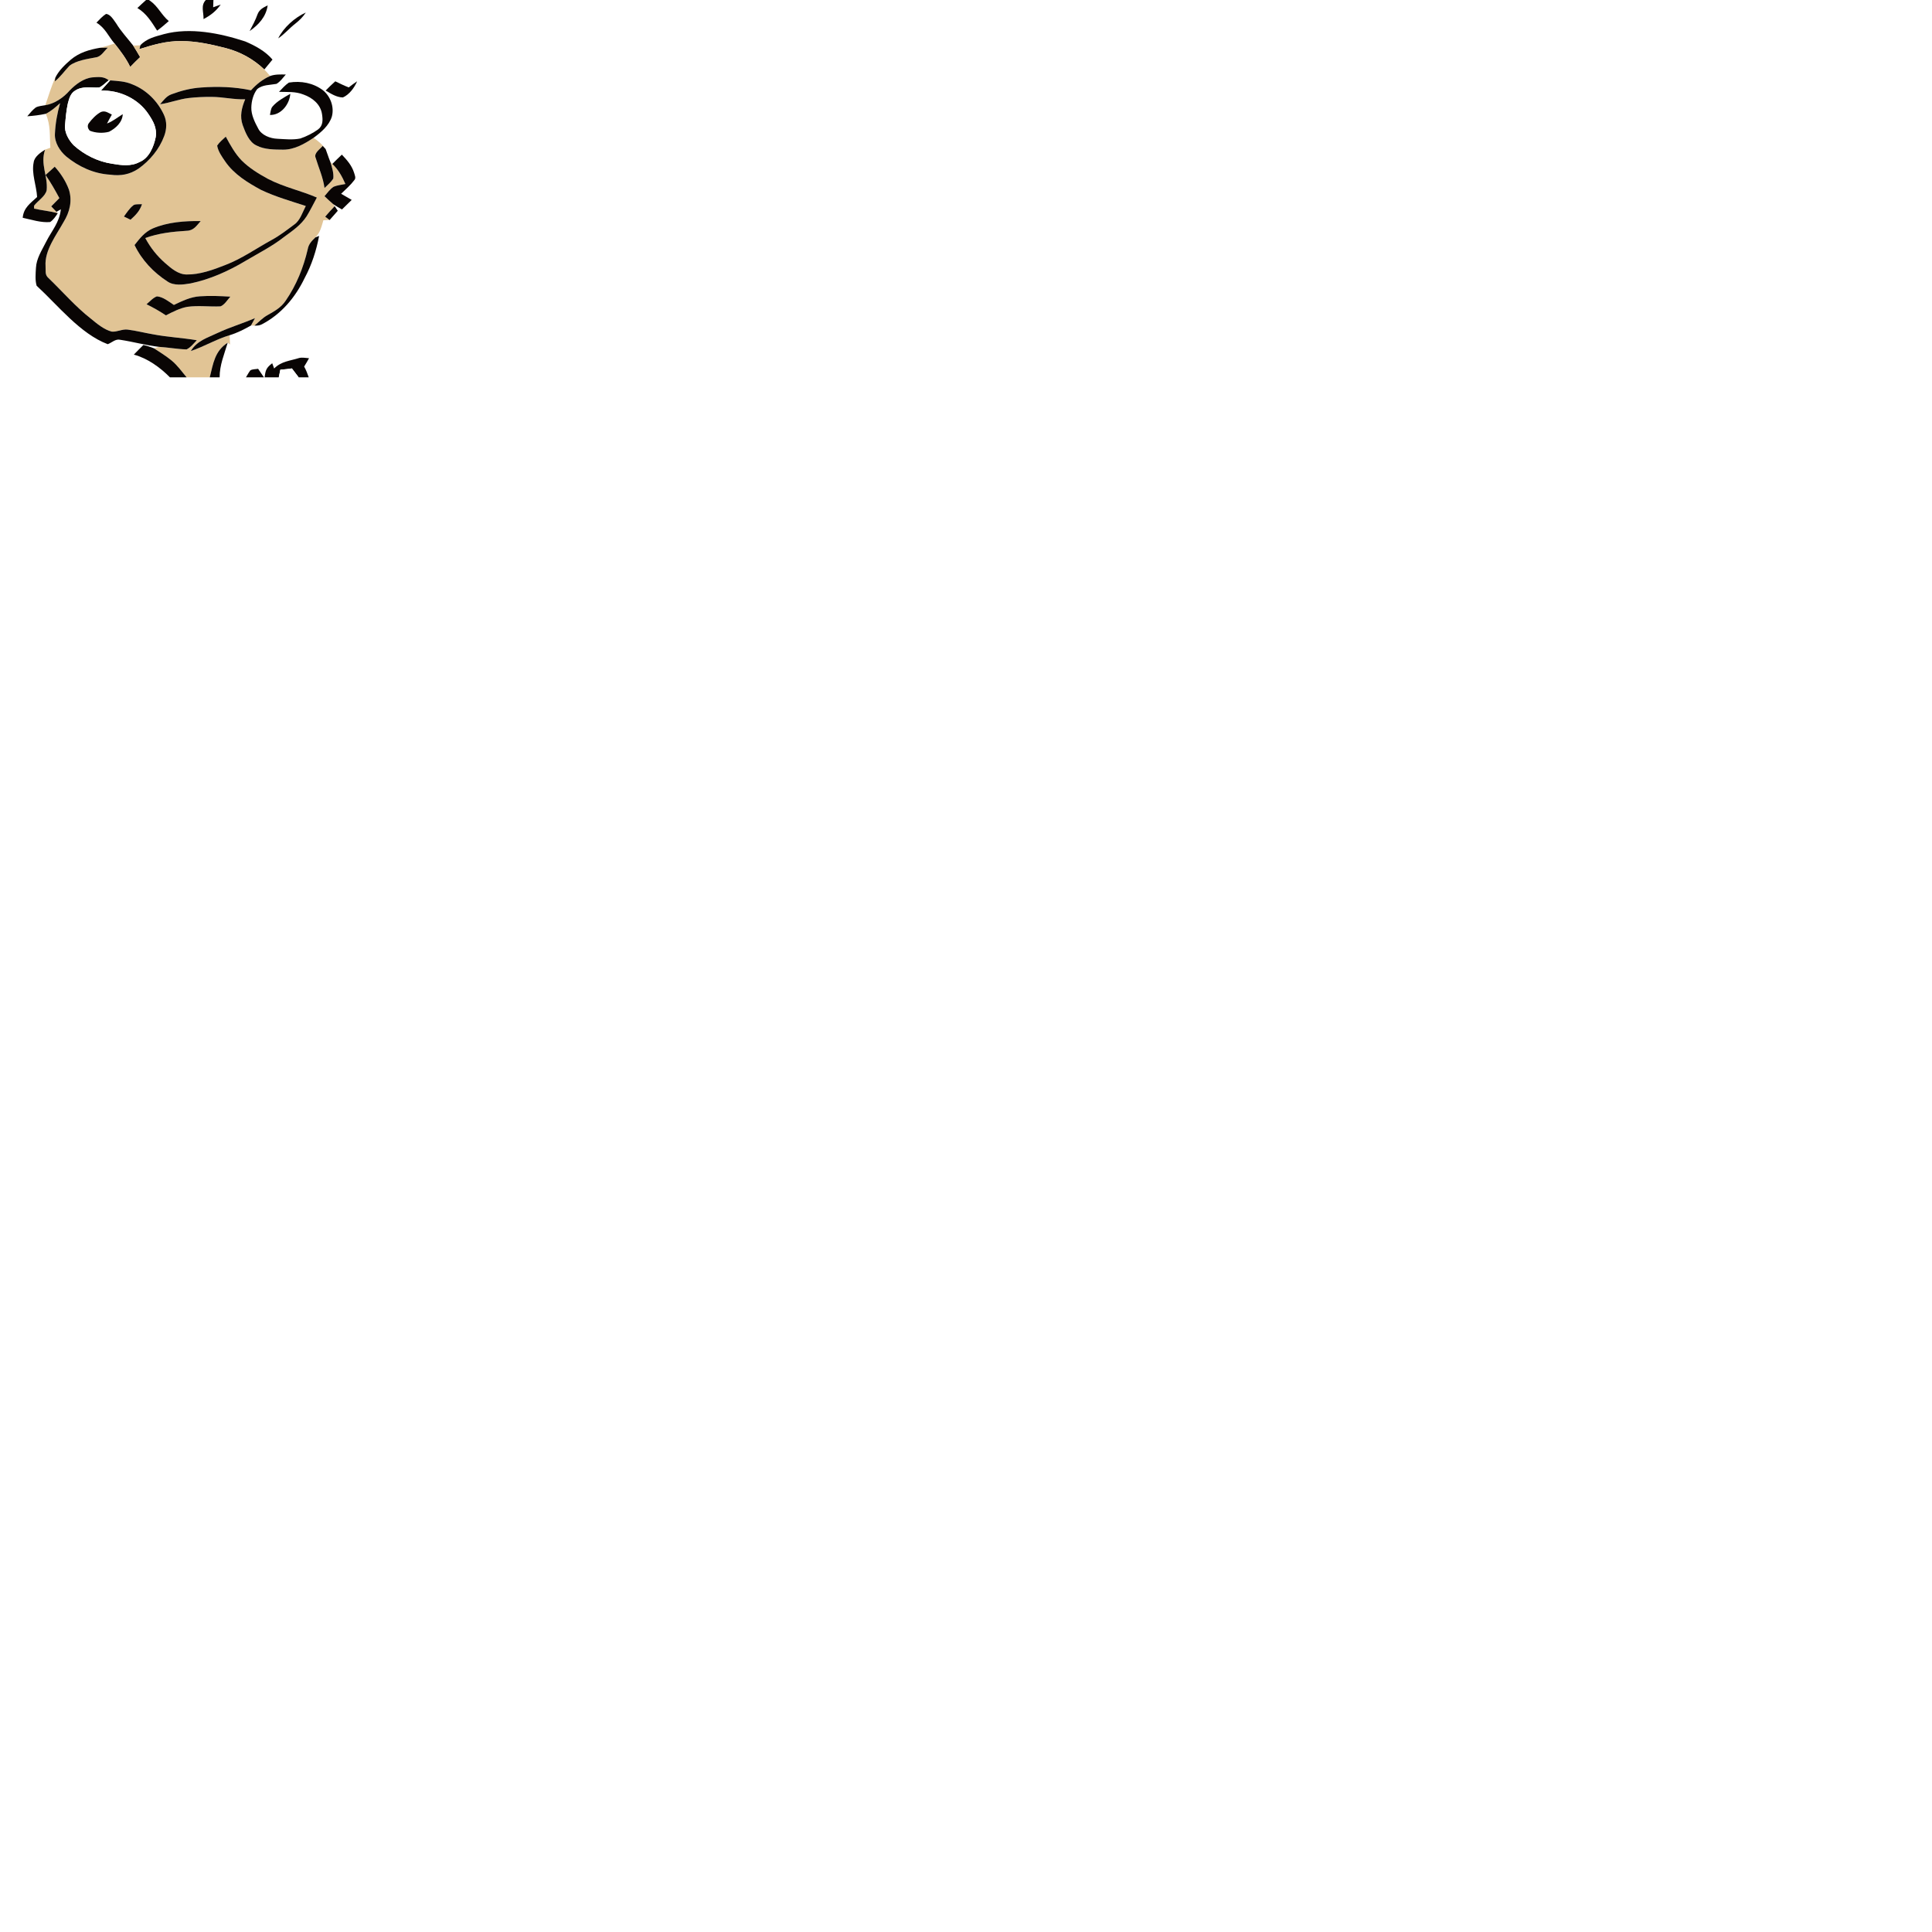
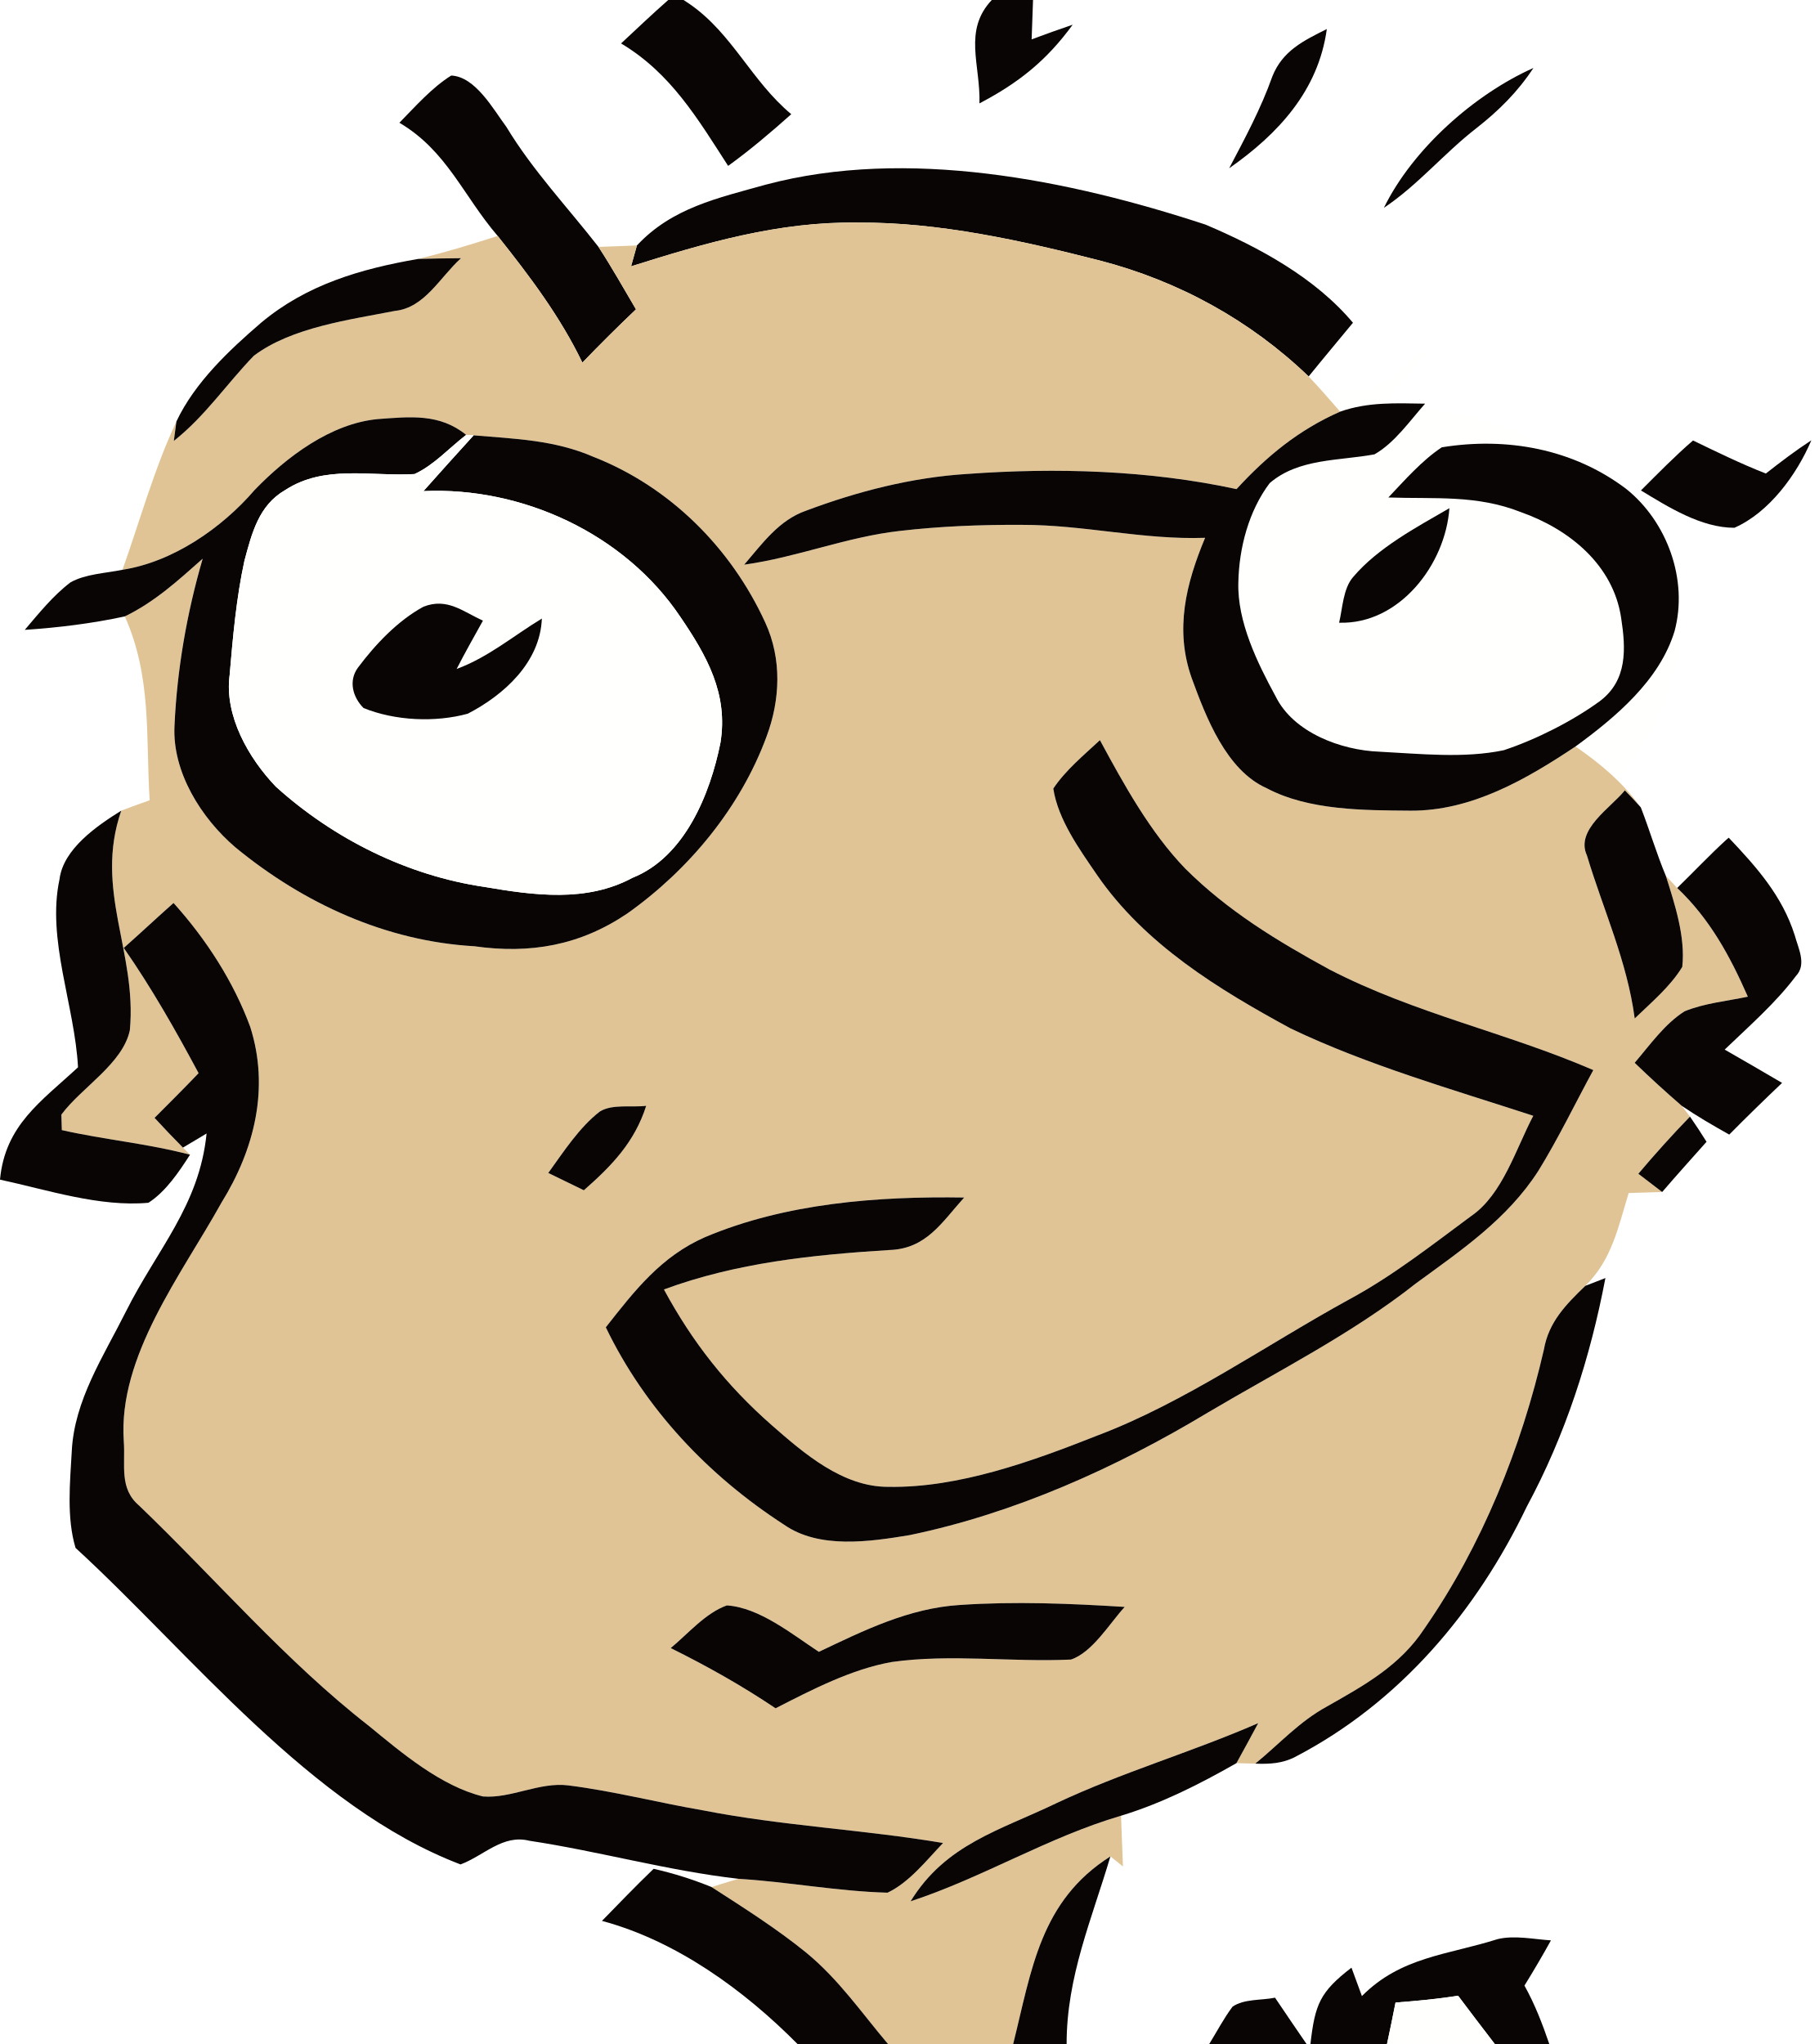
- <svg xmlns="http://www.w3.org/2000/svg" width="100%" height="100%" viewBox="0 0 1024 1024" version="1.1" xml:space="preserve" style="fill-rule:evenodd;clip-rule:evenodd;stroke-linejoin:round;stroke-miterlimit:2;">
-   <g transform="matrix(1,0,0,1,93.6134,-8.23668)">
+ <svg xmlns="http://www.w3.org/2000/svg" width="100%" height="100%" viewBox="0 0 178 200" version="1.1" xml:space="preserve" style="fill-rule:evenodd;clip-rule:evenodd;stroke-linejoin:round;stroke-miterlimit:2;">
+   <g transform="matrix(1,0,0,1,81.5824,-8.23668)">
    <path d="M57.649,42.552C58.014,42.574 58.014,42.574 58.379,42.597C56.736,44.41 55.088,46.219 53.469,48.053C63.154,47.61 73.169,52.241 78.61,60.365C81.194,64.163 83.312,67.891 82.53,72.678C81.53,77.683 79.037,83.861 73.921,85.891C69.418,88.321 64.28,87.608 59.449,86.784C51.888,85.681 44.672,82.075 39.021,76.969C36.358,74.19 33.974,70.03 34.501,66.061C34.82,62.324 35.151,58.535 35.95,54.866C36.674,52.176 37.346,49.446 39.935,47.953C43.801,45.44 48.246,46.634 52.593,46.386C54.478,45.528 56.015,43.805 57.649,42.552" style="fill:rgb(255,255,254);fill-rule:nonzero;" />
  </g>
-   <path d="M77.423,0L78.922,0C79.25,0.218 79.25,0.218 79.577,0.436C83.726,3.339 85.561,7.916 89.46,11.174C87.47,12.946 85.446,14.67 83.283,16.231C80.305,11.619 77.679,7.155 72.805,4.25C74.334,2.826 75.855,1.379 77.423,0" style="fill:rgb(9,5,4);fill-rule:nonzero;" />
-   <path d="M109.082,0L113.12,0C113.078,1.284 113.032,2.569 112.982,3.853C114.314,3.355 115.651,2.873 116.998,2.418C114.435,5.936 111.713,8.102 107.878,10.115C107.987,6.335 106.257,3.003 109.082,0" style="fill:rgb(9,5,4);fill-rule:nonzero;" />
-   <path d="M141.868,2.842C141.045,8.864 137.107,13.109 132.312,16.465C133.864,13.515 135.417,10.635 136.537,7.482C137.538,4.964 139.593,3.98 141.868,2.842" style="fill:rgb(9,5,4);fill-rule:nonzero;" />
-   <path d="M56.186,7.392C58.557,7.495 60.313,10.711 61.585,12.42C64.167,16.687 67.549,20.25 70.597,24.159C71.895,26.145 73.06,28.225 74.267,30.268C72.478,31.969 70.732,33.703 69.02,35.482C66.834,30.944 63.852,27.011 60.735,23.089C57.322,19.102 55.777,14.774 51.114,12.01C52.683,10.414 54.281,8.583 56.186,7.392" style="fill:rgb(9,5,4);fill-rule:nonzero;" />
-   <path d="M162.087,6.65C160.558,8.976 158.699,10.824 156.518,12.532C153.326,15.006 150.808,18.092 147.453,20.335C150.256,14.605 156.286,9.236 162.087,6.65" style="fill:rgb(9,5,4);fill-rule:nonzero;" />
-   <path d="M129.993,21.975C135.228,24.196 140.718,27.161 144.425,31.58C142.982,33.334 141.518,35.07 140.089,36.836C134.359,31.331 127.362,27.495 119.677,25.498C112.051,23.546 103.891,21.73 95.999,21.779C88.223,21.665 81.107,23.756 73.785,26.059C74.07,25.039 74.07,25.039 74.356,24.019C77.795,20.33 82.266,19.386 86.94,18.075C100.767,14.385 116.65,17.59 129.993,21.975" style="fill:rgb(9,5,4);fill-rule:nonzero;" />
-   <path d="M95.999,21.779C103.891,21.73 112.051,23.546 119.677,25.498C127.362,27.495 134.359,31.331 140.089,36.836C141.149,37.948 142.161,39.12 143.172,40.278C139.128,42.057 135.999,44.629 133.033,47.858C124.452,46.005 115.393,45.741 106.659,46.376C101.287,46.709 95.954,48.077 90.927,49.963C88.257,50.882 86.625,53.197 84.855,55.252C90.048,54.53 94.85,52.541 100.061,51.952C104.034,51.49 108.047,51.333 112.044,51.356C118.095,51.345 123.886,52.838 129.958,52.623C128.087,57.107 126.958,61.602 128.653,66.368C130.045,70.173 132.034,75.382 135.997,77.13C140.103,79.308 145.518,79.284 150.059,79.322C156.032,79.36 161.384,76.254 166.203,73.042C168.637,74.715 170.866,76.589 172.595,79.003C172.09,78.434 171.569,77.878 171.032,77.335C169.66,79.043 166.163,81.183 167.319,83.695C168.931,89.057 171.248,94.018 171.998,99.654C173.598,98.103 175.494,96.524 176.652,94.605C176.972,91.676 175.923,88.473 175.045,85.706C175.6,86.295 175.6,86.295 176.155,86.884C179.354,89.923 181.313,93.532 183.068,97.523C181.029,97.954 178.821,98.158 176.884,98.951C174.949,100.16 173.461,102.279 171.993,103.993C173.495,105.441 175.028,106.844 176.606,108.207C177.006,108.732 177.006,108.732 177.406,109.256C175.655,111.061 173.975,112.929 172.353,114.85C173.128,115.447 173.905,116.042 174.684,116.634C173.592,116.672 172.499,116.7 171.407,116.734C170.365,120.111 169.784,123.236 167.166,125.815C165.279,127.632 163.583,129.346 163.113,132.041C160.899,141.666 157.067,151.205 151.427,159.341C149.044,162.975 145.567,164.886 141.897,166.967C139.162,168.455 137.248,170.625 134.869,172.567C133.947,172.543 133.947,172.543 133.025,172.519C133.738,171.216 134.459,169.916 135.155,168.603C128.652,171.443 121.842,173.406 115.424,176.428C109.869,179.107 104.581,180.43 101.137,186.038C108.22,183.711 114.543,179.783 121.73,177.663C121.796,179.318 121.856,180.973 121.919,182.628C121.507,182.303 121.096,181.977 120.69,181.645C113.818,186.002 112.994,192.717 111.176,200L98.926,200C96.294,196.885 94.116,193.691 90.932,191.067C88.018,188.701 84.813,186.675 81.661,184.644C82.54,184.364 83.422,184.095 84.307,183.837C89.172,184.139 94.018,185.064 98.883,185.194C101.018,184.184 102.7,182.015 104.316,180.332C96.491,179.015 88.597,178.66 80.792,177.132C76.408,176.379 72.063,175.251 67.651,174.697C64.819,174.338 62.031,176.004 59.291,175.778C55.186,174.772 51.35,171.522 48.137,168.883C39.99,162.54 33.136,154.507 25.657,147.329C23.656,145.64 24.321,143.364 24.144,141.014C23.565,132.702 29.817,124.679 33.698,117.686C36.931,112.463 38.434,106.472 36.514,100.468C34.87,96.009 32.186,91.878 29.012,88.354C27.375,89.804 25.781,91.303 24.142,92.752C26.875,96.676 29.208,100.797 31.464,105.007C30.051,106.487 28.599,107.93 27.155,109.38C28.063,110.368 28.989,111.337 29.934,112.29C30.279,112.638 30.279,112.638 30.625,112.986C26.493,111.892 22.235,111.519 18.081,110.577C18.058,109.82 18.058,109.82 18.036,109.064C19.978,106.425 24.059,104.079 24.739,100.794C25.451,93.138 21.217,87.075 23.897,79.32C24.819,78.971 25.745,78.633 26.675,78.306C26.286,72.019 26.896,66.258 24.246,60.313C27.164,58.903 29.465,56.794 31.864,54.667C30.316,59.993 29.358,65.466 29.107,71.009C28.874,75.541 31.729,80.062 35.072,82.915C41.734,88.39 49.762,92.091 58.452,92.588C63.93,93.363 68.792,92.504 73.403,89.391C79.425,85.128 84.475,79.036 87.039,72.078C88.392,68.466 88.551,64.483 86.923,60.93C83.592,53.645 77.613,47.646 70.114,44.705C66.289,43.045 62.463,42.944 58.379,42.597C58.014,42.574 58.014,42.574 57.649,42.552C55.04,40.436 52.158,40.775 49.018,41.005C44.41,41.429 40.081,44.705 36.958,47.933C33.737,51.68 28.953,54.981 24.016,55.751C25.728,50.941 27.128,45.841 29.294,41.239C29.168,42.19 29.168,42.19 29.042,43.141C32.098,40.73 34.203,37.569 36.868,34.812C40.557,32.024 46.271,31.287 50.68,30.42C53.591,30.121 55.063,27.146 57.142,25.264C55.741,25.274 54.34,25.298 52.94,25.337C55.587,24.705 58.145,23.912 60.735,23.089C63.852,27.011 66.834,30.944 69.02,35.482C70.732,33.703 72.478,31.969 74.267,30.268C73.06,28.225 71.895,26.145 70.597,24.159C71.85,24.108 73.103,24.061 74.356,24.019C74.07,25.039 74.07,25.039 73.785,26.059C81.107,23.756 88.223,21.665 95.999,21.779M162.07,109.178C160.378,112.388 159.065,116.889 155.997,118.984C152.164,121.819 148.296,124.856 144.104,127.119C136.017,131.544 128.003,137.215 119.437,140.454C113.102,142.963 105.833,145.61 98.954,145.483C94.508,145.505 90.71,142.219 87.544,139.446C83.124,135.562 79.798,131.343 77,126.17C84.124,123.547 91.493,122.79 99.012,122.313C102.675,122.216 104.184,119.606 106.38,117.174C97.911,117.042 88.918,117.718 81.029,121.05C76.717,122.94 74.135,126.283 71.313,129.875C75.163,137.865 81.359,144.403 88.769,149.196C92.209,151.589 97.138,150.852 101.028,150.21C111.309,148.083 121.251,143.617 130.219,138.22C137.054,134.172 144.34,130.511 150.577,125.585C155.023,122.333 159.52,119.3 162.562,114.572C164.528,111.389 166.157,107.991 167.946,104.705C159.396,101.009 150.566,99.217 142.139,94.87C136.996,92.061 132.191,89.152 128.009,84.984C124.579,81.431 121.998,76.738 119.665,72.422C118.101,73.881 116.288,75.373 115.103,77.161C115.567,80.204 117.677,83.119 119.385,85.616C124.051,92.395 131.239,96.787 138.336,100.637C145.843,104.225 154.171,106.597 162.07,109.178M65.683,114.771C66.84,115.341 68,115.906 69.163,116.465C71.903,114.057 74.126,111.766 75.265,108.201C73.864,108.378 71.957,107.999 70.731,108.758C68.713,110.313 67.167,112.72 65.683,114.771M77.666,161.26C81.226,163.026 84.626,164.932 87.925,167.152C91.455,165.345 95.362,163.319 99.292,162.623C105.043,161.81 111.091,162.659 116.831,162.383C118.934,161.681 120.609,158.848 122.089,157.233C116.746,156.899 111.329,156.677 105.983,157.041C100.992,157.345 96.596,159.521 92.161,161.629C89.545,159.91 86.347,157.29 83.156,157.085C81.069,157.83 79.353,159.863 77.666,161.26" style="fill:rgb(225,196,149);fill-rule:nonzero;" />
-   <path d="M52.94,25.337C54.34,25.298 55.741,25.274 57.142,25.264C55.063,27.146 53.591,30.121 50.68,30.42C46.271,31.287 40.557,32.024 36.868,34.812C34.203,37.569 32.098,40.73 29.042,43.141C29.168,42.19 29.168,42.19 29.294,41.239C31.078,37.449 34.436,34.281 37.576,31.584C42.028,27.848 47.318,26.312 52.94,25.337" style="fill:rgb(9,5,4);fill-rule:nonzero;" />
-   <path d="M151.486,39.497C149.992,41.173 148.503,43.341 146.533,44.456C143.079,45.101 139.107,44.832 136.277,47.272C134.224,49.989 133.272,53.633 133.21,57.003C133.099,60.832 135.065,64.847 136.861,68.144C138.603,71.691 143.277,73.413 147.005,73.551C150.974,73.753 155.268,74.228 159.183,73.407C162.31,72.375 165.922,70.554 168.584,68.606C171.295,66.569 171.135,63.487 170.67,60.461C169.895,55.259 165.582,51.777 160.866,50.112C156.522,48.395 152.435,48.837 147.888,48.677C149.501,46.983 151.165,45.064 153.117,43.769C159.471,42.736 165.982,43.914 171.168,47.842C175.189,51.065 177.246,56.758 175.894,61.766C174.426,66.577 170.124,70.179 166.203,73.042C161.384,76.254 156.032,79.36 150.059,79.322C145.518,79.284 140.103,79.308 135.997,77.13C132.034,75.382 130.045,70.173 128.653,66.368C126.958,61.602 128.087,57.107 129.958,52.623C123.886,52.838 118.095,51.345 112.044,51.356C108.047,51.333 104.034,51.49 100.061,51.952C94.85,52.541 90.048,54.53 84.855,55.252C86.625,53.197 88.257,50.882 90.927,49.963C95.954,48.077 101.287,46.709 106.659,46.376C115.393,45.741 124.452,46.005 133.033,47.858C135.999,44.629 139.128,42.057 143.172,40.278C145.907,39.313 148.636,39.456 151.486,39.497" style="fill:rgb(9,5,4);fill-rule:nonzero;" />
-   <path d="M49.018,41.005C52.158,40.775 55.04,40.436 57.649,42.552C56.015,43.805 54.478,45.528 52.593,46.386C48.246,46.634 43.801,45.44 39.935,47.953C37.346,49.446 36.674,52.176 35.95,54.866C35.151,58.535 34.82,62.324 34.501,66.061C33.974,70.03 36.358,74.19 39.021,76.969C44.672,82.075 51.888,85.681 59.449,86.784C64.28,87.608 69.418,88.321 73.921,85.891C79.037,83.861 81.53,77.683 82.53,72.678C83.312,67.891 81.194,64.163 78.61,60.365C73.169,52.241 63.154,47.61 53.469,48.053C55.088,46.219 56.736,44.41 58.379,42.597C62.463,42.944 66.289,43.045 70.114,44.705C77.613,47.646 83.592,53.645 86.923,60.93C88.551,64.483 88.392,68.466 87.039,72.078C84.475,79.036 79.425,85.128 73.403,89.391C68.792,92.504 63.93,93.363 58.452,92.588C49.762,92.091 41.734,88.39 35.072,82.915C31.729,80.062 28.874,75.541 29.107,71.009C29.358,65.466 30.316,59.993 31.864,54.667C29.465,56.794 27.164,58.903 24.246,60.313C21.019,61.011 17.748,61.41 14.455,61.631C15.826,60.023 17.238,58.263 18.93,56.982C20.415,56.151 22.365,56.094 24.016,55.751C28.953,54.981 33.737,51.68 36.958,47.933C40.081,44.705 44.41,41.429 49.018,41.005" style="fill:rgb(9,5,4);fill-rule:nonzero;" />
-   <path d="M57.649,42.552C58.014,42.574 58.014,42.574 58.379,42.597C56.736,44.41 55.088,46.219 53.469,48.053C63.154,47.61 73.169,52.241 78.61,60.365C81.194,64.163 83.312,67.891 82.53,72.678C81.53,77.683 79.037,83.861 73.921,85.891C69.418,88.321 64.28,87.608 59.449,86.784C51.888,85.681 44.672,82.075 39.021,76.969C36.358,74.19 33.974,70.03 34.501,66.061C34.82,62.324 35.151,58.535 35.95,54.866C36.674,52.176 37.346,49.446 39.935,47.953C43.801,45.44 48.246,46.634 52.593,46.386C54.478,45.528 56.015,43.805 57.649,42.552M65.055,60.524C62.244,62.231 59.838,64.298 56.715,65.458C57.533,63.861 58.415,62.3 59.288,60.732C57.291,59.811 55.79,58.47 53.48,59.359C50.958,60.723 48.755,63.06 47.048,65.341C46.121,66.62 46.541,68.21 47.606,69.279C50.686,70.528 54.612,70.709 57.804,69.834C61.353,68.001 64.888,64.804 65.055,60.524" style="fill:rgb(255,255,254);fill-rule:nonzero;" />
-   <path d="M177.703,43.1C180.056,44.235 182.393,45.382 184.83,46.333C186.279,45.197 187.74,44.085 189.284,43.081C187.86,46.434 185.152,50.154 181.751,51.642C178.507,51.647 175.291,49.615 172.607,47.989C174.265,46.333 175.929,44.631 177.703,43.1" style="fill:rgb(9,5,4);fill-rule:nonzero;" />
-   <path d="M153.863,49.724C153.482,55.231 148.964,61.118 143.071,60.931C143.41,59.52 143.46,57.587 144.444,56.46C146.871,53.592 150.636,51.597 153.863,49.724" style="fill:rgb(9,5,4);fill-rule:nonzero;" />
-   <path d="M53.48,59.359C55.79,58.47 57.291,59.811 59.288,60.732C58.415,62.3 57.533,63.861 56.715,65.458C59.838,64.298 62.244,62.231 65.055,60.524C64.888,64.804 61.353,68.001 57.804,69.834C54.612,70.709 50.686,70.528 47.606,69.279C46.541,68.21 46.121,66.62 47.048,65.341C48.755,63.06 50.958,60.723 53.48,59.359" style="fill:rgb(9,5,4);fill-rule:nonzero;" />
-   <path d="M119.665,72.422C121.998,76.738 124.579,81.431 128.009,84.984C132.191,89.152 136.996,92.061 142.139,94.87C150.566,99.217 159.396,101.009 167.946,104.705C166.157,107.991 164.528,111.389 162.562,114.572C159.52,119.3 155.023,122.333 150.577,125.585C144.34,130.511 137.054,134.172 130.219,138.22C121.251,143.617 111.309,148.083 101.028,150.21C97.138,150.852 92.209,151.589 88.769,149.196C81.359,144.403 75.163,137.865 71.313,129.875C74.135,126.283 76.717,122.94 81.029,121.05C88.918,117.718 97.911,117.042 106.38,117.174C104.184,119.606 102.675,122.216 99.012,122.313C91.493,122.79 84.124,123.547 77,126.17C79.798,131.343 83.124,135.562 87.544,139.446C90.71,142.219 94.508,145.505 98.954,145.483C105.833,145.61 113.102,142.963 119.437,140.454C128.003,137.215 136.017,131.544 144.104,127.119C148.296,124.856 152.164,121.819 155.997,118.984C159.065,116.889 160.378,112.388 162.07,109.178C154.171,106.597 145.843,104.225 138.336,100.637C131.239,96.787 124.051,92.395 119.385,85.616C117.677,83.119 115.567,80.204 115.103,77.161C116.288,75.373 118.101,73.881 119.665,72.422" style="fill:rgb(9,5,4);fill-rule:nonzero;" />
-   <path d="M171.032,77.335C171.569,77.878 172.09,78.434 172.595,79.003C173.457,81.221 174.126,83.508 175.045,85.706C175.923,88.473 176.972,91.676 176.652,94.605C175.494,96.524 173.598,98.103 171.998,99.654C171.248,94.018 168.931,89.057 167.319,83.695C166.163,81.183 169.66,79.043 171.032,77.335" style="fill:rgb(9,5,4);fill-rule:nonzero;" />
-   <path d="M23.897,79.32C21.217,87.075 25.451,93.138 24.739,100.794C24.059,104.079 19.978,106.425 18.036,109.064C18.058,109.82 18.058,109.82 18.081,110.577C22.235,111.519 26.493,111.892 30.625,112.986C29.544,114.664 28.26,116.59 26.556,117.688C21.77,118.118 16.685,116.428 12.031,115.424C12.53,110.081 16.061,107.778 19.665,104.431C19.348,98.393 16.587,91.93 17.854,86.039C18.219,83.062 21.521,80.8 23.897,79.32" style="fill:rgb(9,5,4);fill-rule:nonzero;" />
-   <path d="M180.953,82.174C181.075,82.071 181.075,82.071 181.196,81.967C183.917,84.835 186.426,87.647 187.652,91.5C187.991,92.771 188.857,94.368 187.769,95.504C185.782,98.151 183.182,100.411 180.8,102.7C182.676,103.78 184.554,104.858 186.418,105.959C184.669,107.62 182.942,109.302 181.246,111.017C179.668,110.131 178.105,109.223 176.606,108.207C175.028,106.844 173.495,105.441 171.993,103.993C173.461,102.279 174.949,100.16 176.884,98.951C178.821,98.158 181.029,97.954 183.068,97.523C181.313,93.532 179.354,89.923 176.155,86.884C177.76,85.323 179.302,83.686 180.953,82.174" style="fill:rgb(9,5,4);fill-rule:nonzero;" />
-   <path d="M29.012,88.354C32.186,91.878 34.87,96.009 36.514,100.468C38.434,106.472 36.931,112.463 33.698,117.686C29.817,124.679 23.565,132.702 24.144,141.014C24.321,143.364 23.656,145.64 25.657,147.329C33.136,154.507 39.99,162.54 48.137,168.883C51.35,171.522 55.186,174.772 59.291,175.778C62.031,176.004 64.819,174.338 67.651,174.697C72.063,175.251 76.408,176.379 80.792,177.132C88.597,178.66 96.491,179.015 104.316,180.332C102.7,182.015 101.018,184.184 98.883,185.194C94.018,185.064 89.172,184.139 84.307,183.837C77.42,183.056 70.677,181.145 63.834,180.113C61.226,179.456 59.399,181.568 57.098,182.43C42.438,176.849 30.727,161.83 19.423,151.457C18.534,148.492 18.884,145.043 19.055,141.985C19.3,137.01 22.165,132.705 24.347,128.342C27.392,122.259 31.545,117.951 32.246,110.91C31.474,111.367 30.703,111.826 29.934,112.29C28.989,111.337 28.063,110.368 27.155,109.38C28.599,107.93 30.051,106.487 31.464,105.007C29.208,100.797 26.875,96.676 24.142,92.752C25.781,91.303 27.375,89.804 29.012,88.354" style="fill:rgb(9,5,4);fill-rule:nonzero;" />
-   <path d="M75.265,108.201C74.126,111.766 71.903,114.057 69.163,116.465C68,115.906 66.84,115.341 65.683,114.771C67.167,112.72 68.713,110.313 70.731,108.758C71.957,107.999 73.864,108.378 75.265,108.201" style="fill:rgb(9,5,4);fill-rule:nonzero;" />
-   <path d="M177.406,109.256C177.965,110.064 178.506,110.885 179.026,111.72C177.571,113.351 176.111,114.978 174.684,116.634C173.905,116.042 173.128,115.447 172.353,114.85C173.975,112.929 175.655,111.061 177.406,109.256" style="fill:rgb(9,5,4);fill-rule:nonzero;" />
-   <path d="M167.166,125.815C168.148,125.434 168.148,125.434 169.13,125.053C167.648,132.852 165.214,140.417 161.438,147.417C156.506,157.683 149.018,166.562 138.824,171.881C137.557,172.557 136.272,172.622 134.869,172.567C137.248,170.625 139.162,168.455 141.897,166.967C145.567,164.886 149.044,162.975 151.427,159.341C157.067,151.205 160.899,141.666 163.113,132.041C163.583,129.346 165.279,127.632 167.166,125.815" style="fill:rgb(9,5,4);fill-rule:nonzero;" />
-   <path d="M83.156,157.085C86.347,157.29 89.545,159.91 92.161,161.629C96.596,159.521 100.992,157.345 105.983,157.041C111.329,156.677 116.746,156.899 122.089,157.233C120.609,158.848 118.934,161.681 116.831,162.383C111.091,162.659 105.043,161.81 99.292,162.623C95.362,163.319 91.455,165.345 87.925,167.152C84.626,164.932 81.226,163.026 77.666,161.26C79.353,159.863 81.069,157.83 83.156,157.085" style="fill:rgb(9,5,4);fill-rule:nonzero;" />
-   <path d="M135.155,168.603C134.459,169.916 133.738,171.216 133.025,172.519C129.41,174.578 125.724,176.449 121.73,177.663C114.543,179.783 108.22,183.711 101.137,186.038C104.581,180.43 109.869,179.107 115.424,176.428C121.842,173.406 128.652,171.443 135.155,168.603" style="fill:rgb(9,5,4);fill-rule:nonzero;" />
-   <path d="M120.69,181.645C118.868,187.796 116.401,193.426 116.406,200L111.176,200C112.994,192.717 113.818,186.002 120.69,181.645" style="fill:rgb(9,5,4);fill-rule:nonzero;" />
-   <path d="M75.993,182.858C77.939,183.298 79.814,183.89 81.661,184.644C84.813,186.675 88.018,188.701 90.932,191.067C94.116,193.691 96.294,196.885 98.926,200L90.072,200C84.832,194.712 78.205,189.903 70.937,187.954C72.608,186.242 74.267,184.514 75.993,182.858" style="fill:rgb(9,5,4);fill-rule:nonzero;" />
-   <path d="M158.597,189.734C160.244,189.341 162.129,189.754 163.8,189.86C162.973,191.36 162.108,192.828 161.208,194.285C162.228,196.112 162.962,198.025 163.639,200L158.305,200C157.096,198.434 155.903,196.855 154.712,195.275C152.682,195.601 150.639,195.789 148.591,195.943C148.326,197.298 148.048,198.651 147.757,200L140.264,200C140.715,196.119 141.176,194.922 144.281,192.53C144.628,193.454 144.968,194.381 145.302,195.31C149.127,191.454 153.689,191.289 158.597,189.734" style="fill:rgb(9,5,4);fill-rule:nonzero;" />
-   <path d="M132.639,196.352C133.753,195.568 135.489,195.74 136.801,195.468C137.827,196.979 138.842,198.499 139.883,200L130.362,200C131.11,198.787 131.785,197.49 132.639,196.352" style="fill:rgb(9,5,4);fill-rule:nonzero;" />
-   <path d="M154.712,195.275C155.903,196.855 157.096,198.434 158.305,200L147.757,200C148.048,198.651 148.326,197.298 148.591,195.943C150.639,195.789 152.682,195.601 154.712,195.275" style="fill:rgb(255,255,254);fill-rule:nonzero;" />
+   <g transform="matrix(1,0,0,1,-12.031,0)">
+     <path d="M77.423,0L78.922,0C79.25,0.218 79.25,0.218 79.577,0.436C83.726,3.339 85.561,7.916 89.46,11.174C87.47,12.946 85.446,14.67 83.283,16.231C80.305,11.619 77.679,7.155 72.805,4.25C74.334,2.826 75.855,1.379 77.423,0" style="fill:rgb(9,5,4);fill-rule:nonzero;" />
+   </g>
+   <g transform="matrix(1,0,0,1,-12.031,0)">
+     <path d="M109.082,0L113.12,0C113.078,1.284 113.032,2.569 112.982,3.853C114.314,3.355 115.651,2.873 116.998,2.418C114.435,5.936 111.713,8.102 107.878,10.115C107.987,6.335 106.257,3.003 109.082,0" style="fill:rgb(9,5,4);fill-rule:nonzero;" />
+   </g>
+   <g transform="matrix(1,0,0,1,-12.031,0)">
+     <path d="M141.868,2.842C141.045,8.864 137.107,13.109 132.312,16.465C133.864,13.515 135.417,10.635 136.537,7.482C137.538,4.964 139.593,3.98 141.868,2.842" style="fill:rgb(9,5,4);fill-rule:nonzero;" />
+   </g>
+   <g transform="matrix(1,0,0,1,-12.031,0)">
+     <path d="M56.186,7.392C58.557,7.495 60.313,10.711 61.585,12.42C64.167,16.687 67.549,20.25 70.597,24.159C71.895,26.145 73.06,28.225 74.267,30.268C72.478,31.969 70.732,33.703 69.02,35.482C66.834,30.944 63.852,27.011 60.735,23.089C57.322,19.102 55.777,14.774 51.114,12.01C52.683,10.414 54.281,8.583 56.186,7.392" style="fill:rgb(9,5,4);fill-rule:nonzero;" />
+   </g>
+   <g transform="matrix(1,0,0,1,-12.031,0)">
+     <path d="M162.087,6.65C160.558,8.976 158.699,10.824 156.518,12.532C153.326,15.006 150.808,18.092 147.453,20.335C150.256,14.605 156.286,9.236 162.087,6.65" style="fill:rgb(9,5,4);fill-rule:nonzero;" />
+   </g>
+   <g transform="matrix(1,0,0,1,-12.031,0)">
+     <path d="M129.993,21.975C135.228,24.196 140.718,27.161 144.425,31.58C142.982,33.334 141.518,35.07 140.089,36.836C134.359,31.331 127.362,27.495 119.677,25.498C112.051,23.546 103.891,21.73 95.999,21.779C88.223,21.665 81.107,23.756 73.785,26.059C74.07,25.039 74.07,25.039 74.356,24.019C77.795,20.33 82.266,19.386 86.94,18.075C100.767,14.385 116.65,17.59 129.993,21.975" style="fill:rgb(9,5,4);fill-rule:nonzero;" />
+   </g>
+   <g transform="matrix(1,0,0,1,-12.031,0)">
+     <path d="M95.999,21.779C103.891,21.73 112.051,23.546 119.677,25.498C127.362,27.495 134.359,31.331 140.089,36.836C141.149,37.948 142.161,39.12 143.172,40.278C139.128,42.057 135.999,44.629 133.033,47.858C124.452,46.005 115.393,45.741 106.659,46.376C101.287,46.709 95.954,48.077 90.927,49.963C88.257,50.882 86.625,53.197 84.855,55.252C90.048,54.53 94.85,52.541 100.061,51.952C104.034,51.49 108.047,51.333 112.044,51.356C118.095,51.345 123.886,52.838 129.958,52.623C128.087,57.107 126.958,61.602 128.653,66.368C130.045,70.173 132.034,75.382 135.997,77.13C140.103,79.308 145.518,79.284 150.059,79.322C156.032,79.36 161.384,76.254 166.203,73.042C168.637,74.715 170.866,76.589 172.595,79.003C172.09,78.434 171.569,77.878 171.032,77.335C169.66,79.043 166.163,81.183 167.319,83.695C168.931,89.057 171.248,94.018 171.998,99.654C173.598,98.103 175.494,96.524 176.652,94.605C176.972,91.676 175.923,88.473 175.045,85.706C175.6,86.295 175.6,86.295 176.155,86.884C179.354,89.923 181.313,93.532 183.068,97.523C181.029,97.954 178.821,98.158 176.884,98.951C174.949,100.16 173.461,102.279 171.993,103.993C173.495,105.441 175.028,106.844 176.606,108.207C177.006,108.732 177.006,108.732 177.406,109.256C175.655,111.061 173.975,112.929 172.353,114.85C173.128,115.447 173.905,116.042 174.684,116.634C173.592,116.672 172.499,116.7 171.407,116.734C170.365,120.111 169.784,123.236 167.166,125.815C165.279,127.632 163.583,129.346 163.113,132.041C160.899,141.666 157.067,151.205 151.427,159.341C149.044,162.975 145.567,164.886 141.897,166.967C139.162,168.455 137.248,170.625 134.869,172.567C133.947,172.543 133.947,172.543 133.025,172.519C133.738,171.216 134.459,169.916 135.155,168.603C128.652,171.443 121.842,173.406 115.424,176.428C109.869,179.107 104.581,180.43 101.137,186.038C108.22,183.711 114.543,179.783 121.73,177.663C121.796,179.318 121.856,180.973 121.919,182.628C121.507,182.303 121.096,181.977 120.69,181.645C113.818,186.002 112.994,192.717 111.176,200L98.926,200C96.294,196.885 94.116,193.691 90.932,191.067C88.018,188.701 84.813,186.675 81.661,184.644C82.54,184.364 83.422,184.095 84.307,183.837C89.172,184.139 94.018,185.064 98.883,185.194C101.018,184.184 102.7,182.015 104.316,180.332C96.491,179.015 88.597,178.66 80.792,177.132C76.408,176.379 72.063,175.251 67.651,174.697C64.819,174.338 62.031,176.004 59.291,175.778C55.186,174.772 51.35,171.522 48.137,168.883C39.99,162.54 33.136,154.507 25.657,147.329C23.656,145.64 24.321,143.364 24.144,141.014C23.565,132.702 29.817,124.679 33.698,117.686C36.931,112.463 38.434,106.472 36.514,100.468C34.87,96.009 32.186,91.878 29.012,88.354C27.375,89.804 25.781,91.303 24.142,92.752C26.875,96.676 29.208,100.797 31.464,105.007C30.051,106.487 28.599,107.93 27.155,109.38C28.063,110.368 28.989,111.337 29.934,112.29C30.279,112.638 30.279,112.638 30.625,112.986C26.493,111.892 22.235,111.519 18.081,110.577C18.058,109.82 18.058,109.82 18.036,109.064C19.978,106.425 24.059,104.079 24.739,100.794C25.451,93.138 21.217,87.075 23.897,79.32C24.819,78.971 25.745,78.633 26.675,78.306C26.286,72.019 26.896,66.258 24.246,60.313C27.164,58.903 29.465,56.794 31.864,54.667C30.316,59.993 29.358,65.466 29.107,71.009C28.874,75.541 31.729,80.062 35.072,82.915C41.734,88.39 49.762,92.091 58.452,92.588C63.93,93.363 68.792,92.504 73.403,89.391C79.425,85.128 84.475,79.036 87.039,72.078C88.392,68.466 88.551,64.483 86.923,60.93C83.592,53.645 77.613,47.646 70.114,44.705C66.289,43.045 62.463,42.944 58.379,42.597C58.014,42.574 58.014,42.574 57.649,42.552C55.04,40.436 52.158,40.775 49.018,41.005C44.41,41.429 40.081,44.705 36.958,47.933C33.737,51.68 28.953,54.981 24.016,55.751C25.728,50.941 27.128,45.841 29.294,41.239C29.168,42.19 29.168,42.19 29.042,43.141C32.098,40.73 34.203,37.569 36.868,34.812C40.557,32.024 46.271,31.287 50.68,30.42C53.591,30.121 55.063,27.146 57.142,25.264C55.741,25.274 54.34,25.298 52.94,25.337C55.587,24.705 58.145,23.912 60.735,23.089C63.852,27.011 66.834,30.944 69.02,35.482C70.732,33.703 72.478,31.969 74.267,30.268C73.06,28.225 71.895,26.145 70.597,24.159C71.85,24.108 73.103,24.061 74.356,24.019C74.07,25.039 74.07,25.039 73.785,26.059C81.107,23.756 88.223,21.665 95.999,21.779M162.07,109.178C160.378,112.388 159.065,116.889 155.997,118.984C152.164,121.819 148.296,124.856 144.104,127.119C136.017,131.544 128.003,137.215 119.437,140.454C113.102,142.963 105.833,145.61 98.954,145.483C94.508,145.505 90.71,142.219 87.544,139.446C83.124,135.562 79.798,131.343 77,126.17C84.124,123.547 91.493,122.79 99.012,122.313C102.675,122.216 104.184,119.606 106.38,117.174C97.911,117.042 88.918,117.718 81.029,121.05C76.717,122.94 74.135,126.283 71.313,129.875C75.163,137.865 81.359,144.403 88.769,149.196C92.209,151.589 97.138,150.852 101.028,150.21C111.309,148.083 121.251,143.617 130.219,138.22C137.054,134.172 144.34,130.511 150.577,125.585C155.023,122.333 159.52,119.3 162.562,114.572C164.528,111.389 166.157,107.991 167.946,104.705C159.396,101.009 150.566,99.217 142.139,94.87C136.996,92.061 132.191,89.152 128.009,84.984C124.579,81.431 121.998,76.738 119.665,72.422C118.101,73.881 116.288,75.373 115.103,77.161C115.567,80.204 117.677,83.119 119.385,85.616C124.051,92.395 131.239,96.787 138.336,100.637C145.843,104.225 154.171,106.597 162.07,109.178M65.683,114.771C66.84,115.341 68,115.906 69.163,116.465C71.903,114.057 74.126,111.766 75.265,108.201C73.864,108.378 71.957,107.999 70.731,108.758C68.713,110.313 67.167,112.72 65.683,114.771M77.666,161.26C81.226,163.026 84.626,164.932 87.925,167.152C91.455,165.345 95.362,163.319 99.292,162.623C105.043,161.81 111.091,162.659 116.831,162.383C118.934,161.681 120.609,158.848 122.089,157.233C116.746,156.899 111.329,156.677 105.983,157.041C100.992,157.345 96.596,159.521 92.161,161.629C89.545,159.91 86.347,157.29 83.156,157.085C81.069,157.83 79.353,159.863 77.666,161.26" style="fill:rgb(225,196,149);fill-rule:nonzero;" />
+   </g>
+   <g transform="matrix(1,0,0,1,-12.031,0)">
+     <path d="M52.94,25.337C54.34,25.298 55.741,25.274 57.142,25.264C55.063,27.146 53.591,30.121 50.68,30.42C46.271,31.287 40.557,32.024 36.868,34.812C34.203,37.569 32.098,40.73 29.042,43.141C29.168,42.19 29.168,42.19 29.294,41.239C31.078,37.449 34.436,34.281 37.576,31.584C42.028,27.848 47.318,26.312 52.94,25.337" style="fill:rgb(9,5,4);fill-rule:nonzero;" />
+   </g>
+   <g transform="matrix(1,0,0,1,-12.031,0)">
+     <path d="M151.486,39.497C149.992,41.173 148.503,43.341 146.533,44.456C143.079,45.101 139.107,44.832 136.277,47.272C134.224,49.989 133.272,53.633 133.21,57.003C133.099,60.832 135.065,64.847 136.861,68.144C138.603,71.691 143.277,73.413 147.005,73.551C150.974,73.753 155.268,74.228 159.183,73.407C162.31,72.375 165.922,70.554 168.584,68.606C171.295,66.569 171.135,63.487 170.67,60.461C169.895,55.259 165.582,51.777 160.866,50.112C156.522,48.395 152.435,48.837 147.888,48.677C149.501,46.983 151.165,45.064 153.117,43.769C159.471,42.736 165.982,43.914 171.168,47.842C175.189,51.065 177.246,56.758 175.894,61.766C174.426,66.577 170.124,70.179 166.203,73.042C161.384,76.254 156.032,79.36 150.059,79.322C145.518,79.284 140.103,79.308 135.997,77.13C132.034,75.382 130.045,70.173 128.653,66.368C126.958,61.602 128.087,57.107 129.958,52.623C123.886,52.838 118.095,51.345 112.044,51.356C108.047,51.333 104.034,51.49 100.061,51.952C94.85,52.541 90.048,54.53 84.855,55.252C86.625,53.197 88.257,50.882 90.927,49.963C95.954,48.077 101.287,46.709 106.659,46.376C115.393,45.741 124.452,46.005 133.033,47.858C135.999,44.629 139.128,42.057 143.172,40.278C145.907,39.313 148.636,39.456 151.486,39.497" style="fill:rgb(9,5,4);fill-rule:nonzero;" />
+   </g>
+   <g transform="matrix(1,0,0,1,-12.031,0)">
+     <path d="M49.018,41.005C52.158,40.775 55.04,40.436 57.649,42.552C56.015,43.805 54.478,45.528 52.593,46.386C48.246,46.634 43.801,45.44 39.935,47.953C37.346,49.446 36.674,52.176 35.95,54.866C35.151,58.535 34.82,62.324 34.501,66.061C33.974,70.03 36.358,74.19 39.021,76.969C44.672,82.075 51.888,85.681 59.449,86.784C64.28,87.608 69.418,88.321 73.921,85.891C79.037,83.861 81.53,77.683 82.53,72.678C83.312,67.891 81.194,64.163 78.61,60.365C73.169,52.241 63.154,47.61 53.469,48.053C55.088,46.219 56.736,44.41 58.379,42.597C62.463,42.944 66.289,43.045 70.114,44.705C77.613,47.646 83.592,53.645 86.923,60.93C88.551,64.483 88.392,68.466 87.039,72.078C84.475,79.036 79.425,85.128 73.403,89.391C68.792,92.504 63.93,93.363 58.452,92.588C49.762,92.091 41.734,88.39 35.072,82.915C31.729,80.062 28.874,75.541 29.107,71.009C29.358,65.466 30.316,59.993 31.864,54.667C29.465,56.794 27.164,58.903 24.246,60.313C21.019,61.011 17.748,61.41 14.455,61.631C15.826,60.023 17.238,58.263 18.93,56.982C20.415,56.151 22.365,56.094 24.016,55.751C28.953,54.981 33.737,51.68 36.958,47.933C40.081,44.705 44.41,41.429 49.018,41.005" style="fill:rgb(9,5,4);fill-rule:nonzero;" />
+   </g>
+   <g transform="matrix(1,0,0,1,-12.031,0)">
+     <path d="M57.649,42.552C58.014,42.574 58.014,42.574 58.379,42.597C56.736,44.41 55.088,46.219 53.469,48.053C63.154,47.61 73.169,52.241 78.61,60.365C81.194,64.163 83.312,67.891 82.53,72.678C81.53,77.683 79.037,83.861 73.921,85.891C69.418,88.321 64.28,87.608 59.449,86.784C51.888,85.681 44.672,82.075 39.021,76.969C36.358,74.19 33.974,70.03 34.501,66.061C34.82,62.324 35.151,58.535 35.95,54.866C36.674,52.176 37.346,49.446 39.935,47.953C43.801,45.44 48.246,46.634 52.593,46.386C54.478,45.528 56.015,43.805 57.649,42.552M65.055,60.524C62.244,62.231 59.838,64.298 56.715,65.458C57.533,63.861 58.415,62.3 59.288,60.732C57.291,59.811 55.79,58.47 53.48,59.359C50.958,60.723 48.755,63.06 47.048,65.341C46.121,66.62 46.541,68.21 47.606,69.279C50.686,70.528 54.612,70.709 57.804,69.834C61.353,68.001 64.888,64.804 65.055,60.524" style="fill:rgb(255,255,254);fill-rule:nonzero;" />
+   </g>
+   <g transform="matrix(1,0,0,1,-12.031,0)">
+     <path d="M177.703,43.1C180.056,44.235 182.393,45.382 184.83,46.333C186.279,45.197 187.74,44.085 189.284,43.081C187.86,46.434 185.152,50.154 181.751,51.642C178.507,51.647 175.291,49.615 172.607,47.989C174.265,46.333 175.929,44.631 177.703,43.1" style="fill:rgb(9,5,4);fill-rule:nonzero;" />
+   </g>
+   <g transform="matrix(1,0,0,1,-12.031,0)">
+     <path d="M153.863,49.724C153.482,55.231 148.964,61.118 143.071,60.931C143.41,59.52 143.46,57.587 144.444,56.46C146.871,53.592 150.636,51.597 153.863,49.724" style="fill:rgb(9,5,4);fill-rule:nonzero;" />
+   </g>
+   <g transform="matrix(1,0,0,1,-12.031,0)">
+     <path d="M53.48,59.359C55.79,58.47 57.291,59.811 59.288,60.732C58.415,62.3 57.533,63.861 56.715,65.458C59.838,64.298 62.244,62.231 65.055,60.524C64.888,64.804 61.353,68.001 57.804,69.834C54.612,70.709 50.686,70.528 47.606,69.279C46.541,68.21 46.121,66.62 47.048,65.341C48.755,63.06 50.958,60.723 53.48,59.359" style="fill:rgb(9,5,4);fill-rule:nonzero;" />
+   </g>
+   <g transform="matrix(1,0,0,1,-12.031,0)">
+     <path d="M119.665,72.422C121.998,76.738 124.579,81.431 128.009,84.984C132.191,89.152 136.996,92.061 142.139,94.87C150.566,99.217 159.396,101.009 167.946,104.705C166.157,107.991 164.528,111.389 162.562,114.572C159.52,119.3 155.023,122.333 150.577,125.585C144.34,130.511 137.054,134.172 130.219,138.22C121.251,143.617 111.309,148.083 101.028,150.21C97.138,150.852 92.209,151.589 88.769,149.196C81.359,144.403 75.163,137.865 71.313,129.875C74.135,126.283 76.717,122.94 81.029,121.05C88.918,117.718 97.911,117.042 106.38,117.174C104.184,119.606 102.675,122.216 99.012,122.313C91.493,122.79 84.124,123.547 77,126.17C79.798,131.343 83.124,135.562 87.544,139.446C90.71,142.219 94.508,145.505 98.954,145.483C105.833,145.61 113.102,142.963 119.437,140.454C128.003,137.215 136.017,131.544 144.104,127.119C148.296,124.856 152.164,121.819 155.997,118.984C159.065,116.889 160.378,112.388 162.07,109.178C154.171,106.597 145.843,104.225 138.336,100.637C131.239,96.787 124.051,92.395 119.385,85.616C117.677,83.119 115.567,80.204 115.103,77.161C116.288,75.373 118.101,73.881 119.665,72.422" style="fill:rgb(9,5,4);fill-rule:nonzero;" />
+   </g>
+   <g transform="matrix(1,0,0,1,-12.031,0)">
+     <path d="M171.032,77.335C171.569,77.878 172.09,78.434 172.595,79.003C173.457,81.221 174.126,83.508 175.045,85.706C175.923,88.473 176.972,91.676 176.652,94.605C175.494,96.524 173.598,98.103 171.998,99.654C171.248,94.018 168.931,89.057 167.319,83.695C166.163,81.183 169.66,79.043 171.032,77.335" style="fill:rgb(9,5,4);fill-rule:nonzero;" />
+   </g>
+   <g transform="matrix(1,0,0,1,-12.031,0)">
+     <path d="M23.897,79.32C21.217,87.075 25.451,93.138 24.739,100.794C24.059,104.079 19.978,106.425 18.036,109.064C18.058,109.82 18.058,109.82 18.081,110.577C22.235,111.519 26.493,111.892 30.625,112.986C29.544,114.664 28.26,116.59 26.556,117.688C21.77,118.118 16.685,116.428 12.031,115.424C12.53,110.081 16.061,107.778 19.665,104.431C19.348,98.393 16.587,91.93 17.854,86.039C18.219,83.062 21.521,80.8 23.897,79.32" style="fill:rgb(9,5,4);fill-rule:nonzero;" />
+   </g>
+   <g transform="matrix(1,0,0,1,-12.031,0)">
+     <path d="M180.953,82.174C181.075,82.071 181.075,82.071 181.196,81.967C183.917,84.835 186.426,87.647 187.652,91.5C187.991,92.771 188.857,94.368 187.769,95.504C185.782,98.151 183.182,100.411 180.8,102.7C182.676,103.78 184.554,104.858 186.418,105.959C184.669,107.62 182.942,109.302 181.246,111.017C179.668,110.131 178.105,109.223 176.606,108.207C175.028,106.844 173.495,105.441 171.993,103.993C173.461,102.279 174.949,100.16 176.884,98.951C178.821,98.158 181.029,97.954 183.068,97.523C181.313,93.532 179.354,89.923 176.155,86.884C177.76,85.323 179.302,83.686 180.953,82.174" style="fill:rgb(9,5,4);fill-rule:nonzero;" />
+   </g>
+   <g transform="matrix(1,0,0,1,-12.031,0)">
+     <path d="M29.012,88.354C32.186,91.878 34.87,96.009 36.514,100.468C38.434,106.472 36.931,112.463 33.698,117.686C29.817,124.679 23.565,132.702 24.144,141.014C24.321,143.364 23.656,145.64 25.657,147.329C33.136,154.507 39.99,162.54 48.137,168.883C51.35,171.522 55.186,174.772 59.291,175.778C62.031,176.004 64.819,174.338 67.651,174.697C72.063,175.251 76.408,176.379 80.792,177.132C88.597,178.66 96.491,179.015 104.316,180.332C102.7,182.015 101.018,184.184 98.883,185.194C94.018,185.064 89.172,184.139 84.307,183.837C77.42,183.056 70.677,181.145 63.834,180.113C61.226,179.456 59.399,181.568 57.098,182.43C42.438,176.849 30.727,161.83 19.423,151.457C18.534,148.492 18.884,145.043 19.055,141.985C19.3,137.01 22.165,132.705 24.347,128.342C27.392,122.259 31.545,117.951 32.246,110.91C31.474,111.367 30.703,111.826 29.934,112.29C28.989,111.337 28.063,110.368 27.155,109.38C28.599,107.93 30.051,106.487 31.464,105.007C29.208,100.797 26.875,96.676 24.142,92.752C25.781,91.303 27.375,89.804 29.012,88.354" style="fill:rgb(9,5,4);fill-rule:nonzero;" />
+   </g>
+   <g transform="matrix(1,0,0,1,-12.031,0)">
+     <path d="M75.265,108.201C74.126,111.766 71.903,114.057 69.163,116.465C68,115.906 66.84,115.341 65.683,114.771C67.167,112.72 68.713,110.313 70.731,108.758C71.957,107.999 73.864,108.378 75.265,108.201" style="fill:rgb(9,5,4);fill-rule:nonzero;" />
+   </g>
+   <g transform="matrix(1,0,0,1,-12.031,0)">
+     <path d="M177.406,109.256C177.965,110.064 178.506,110.885 179.026,111.72C177.571,113.351 176.111,114.978 174.684,116.634C173.905,116.042 173.128,115.447 172.353,114.85C173.975,112.929 175.655,111.061 177.406,109.256" style="fill:rgb(9,5,4);fill-rule:nonzero;" />
+   </g>
+   <g transform="matrix(1,0,0,1,-12.031,0)">
+     <path d="M167.166,125.815C168.148,125.434 168.148,125.434 169.13,125.053C167.648,132.852 165.214,140.417 161.438,147.417C156.506,157.683 149.018,166.562 138.824,171.881C137.557,172.557 136.272,172.622 134.869,172.567C137.248,170.625 139.162,168.455 141.897,166.967C145.567,164.886 149.044,162.975 151.427,159.341C157.067,151.205 160.899,141.666 163.113,132.041C163.583,129.346 165.279,127.632 167.166,125.815" style="fill:rgb(9,5,4);fill-rule:nonzero;" />
+   </g>
+   <g transform="matrix(1,0,0,1,-12.031,0)">
+     <path d="M83.156,157.085C86.347,157.29 89.545,159.91 92.161,161.629C96.596,159.521 100.992,157.345 105.983,157.041C111.329,156.677 116.746,156.899 122.089,157.233C120.609,158.848 118.934,161.681 116.831,162.383C111.091,162.659 105.043,161.81 99.292,162.623C95.362,163.319 91.455,165.345 87.925,167.152C84.626,164.932 81.226,163.026 77.666,161.26C79.353,159.863 81.069,157.83 83.156,157.085" style="fill:rgb(9,5,4);fill-rule:nonzero;" />
+   </g>
+   <g transform="matrix(1,0,0,1,-12.031,0)">
+     <path d="M135.155,168.603C134.459,169.916 133.738,171.216 133.025,172.519C129.41,174.578 125.724,176.449 121.73,177.663C114.543,179.783 108.22,183.711 101.137,186.038C104.581,180.43 109.869,179.107 115.424,176.428C121.842,173.406 128.652,171.443 135.155,168.603" style="fill:rgb(9,5,4);fill-rule:nonzero;" />
+   </g>
+   <g transform="matrix(1,0,0,1,-12.031,0)">
+     <path d="M120.69,181.645C118.868,187.796 116.401,193.426 116.406,200L111.176,200C112.994,192.717 113.818,186.002 120.69,181.645" style="fill:rgb(9,5,4);fill-rule:nonzero;" />
+   </g>
+   <g transform="matrix(1,0,0,1,-12.031,0)">
+     <path d="M75.993,182.858C77.939,183.298 79.814,183.89 81.661,184.644C84.813,186.675 88.018,188.701 90.932,191.067C94.116,193.691 96.294,196.885 98.926,200L90.072,200C84.832,194.712 78.205,189.903 70.937,187.954C72.608,186.242 74.267,184.514 75.993,182.858" style="fill:rgb(9,5,4);fill-rule:nonzero;" />
+   </g>
+   <g transform="matrix(1,0,0,1,-12.031,0)">
+     <path d="M158.597,189.734C160.244,189.341 162.129,189.754 163.8,189.86C162.973,191.36 162.108,192.828 161.208,194.285C162.228,196.112 162.962,198.025 163.639,200L158.305,200C157.096,198.434 155.903,196.855 154.712,195.275C152.682,195.601 150.639,195.789 148.591,195.943C148.326,197.298 148.048,198.651 147.757,200L140.264,200C140.715,196.119 141.176,194.922 144.281,192.53C144.628,193.454 144.968,194.381 145.302,195.31C149.127,191.454 153.689,191.289 158.597,189.734" style="fill:rgb(9,5,4);fill-rule:nonzero;" />
+   </g>
+   <g transform="matrix(1,0,0,1,-12.031,0)">
+     <path d="M132.639,196.352C133.753,195.568 135.489,195.74 136.801,195.468C137.827,196.979 138.842,198.499 139.883,200L130.362,200C131.11,198.787 131.785,197.49 132.639,196.352" style="fill:rgb(9,5,4);fill-rule:nonzero;" />
+   </g>
+   <g transform="matrix(1,0,0,1,-12.031,0)">
+     <path d="M154.712,195.275C155.903,196.855 157.096,198.434 158.305,200L147.757,200C148.048,198.651 148.326,197.298 148.591,195.943C150.639,195.789 152.682,195.601 154.712,195.275" style="fill:rgb(255,255,254);fill-rule:nonzero;" />
+   </g>
</svg>
